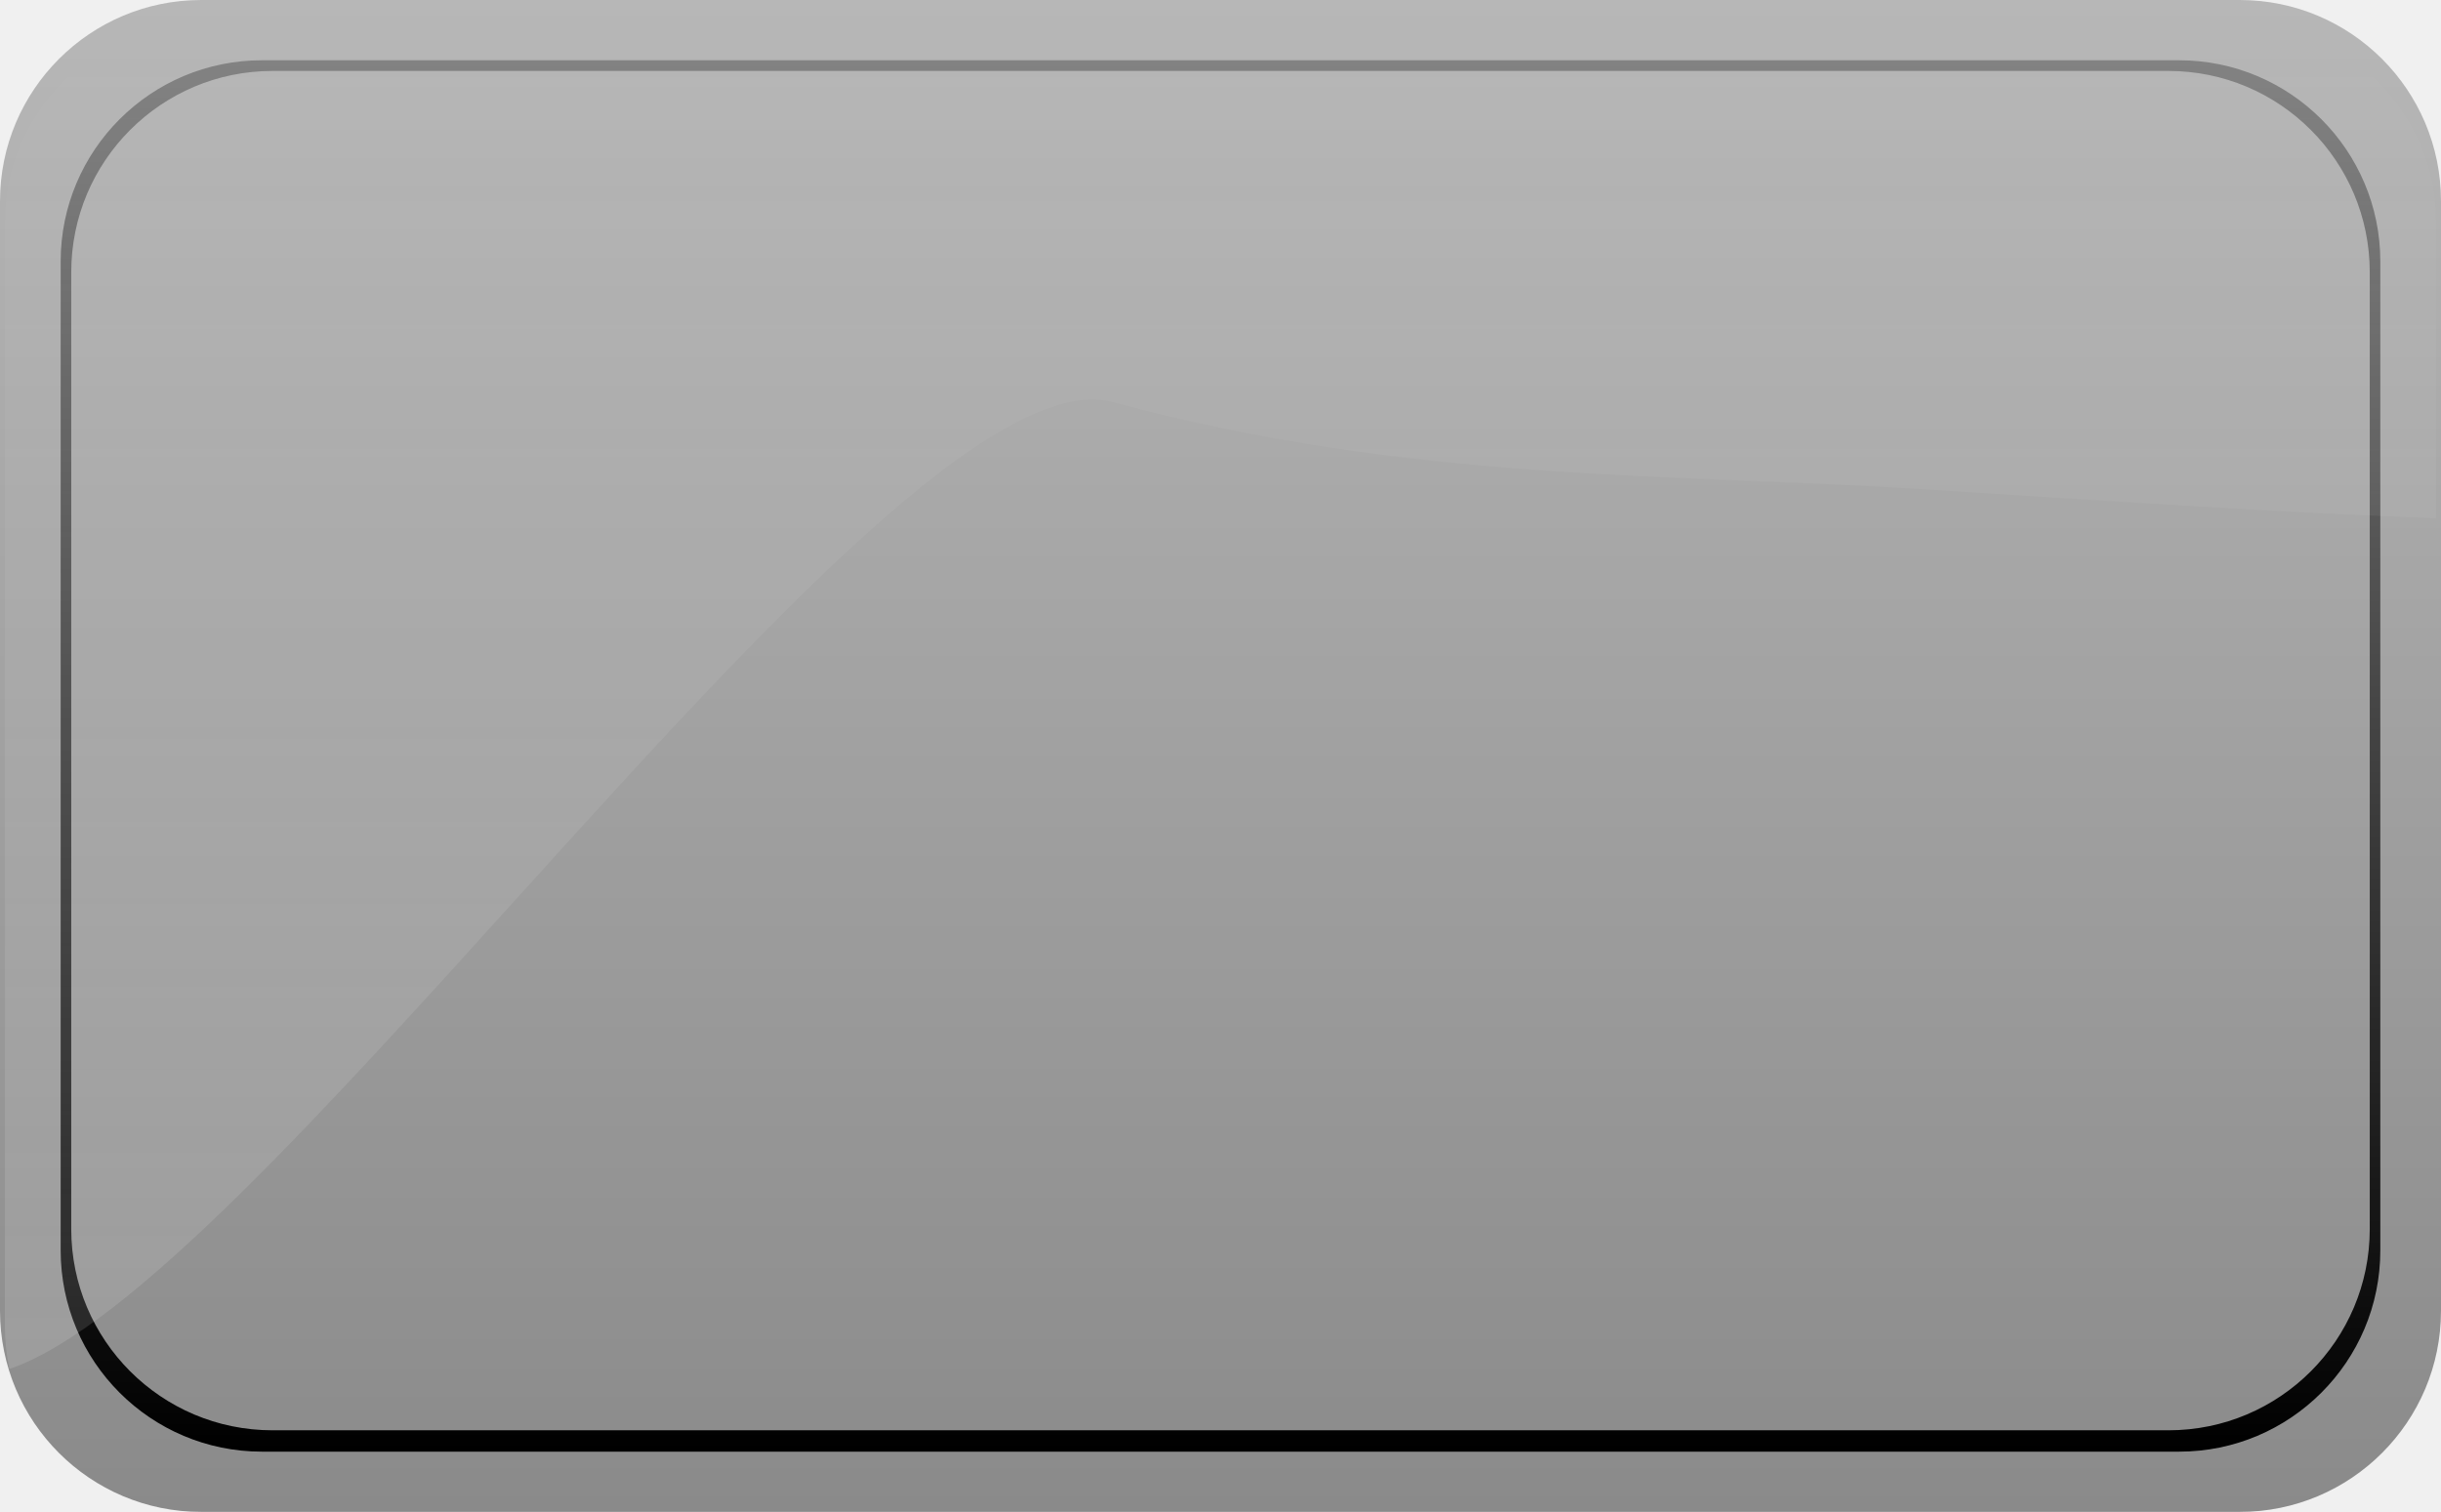
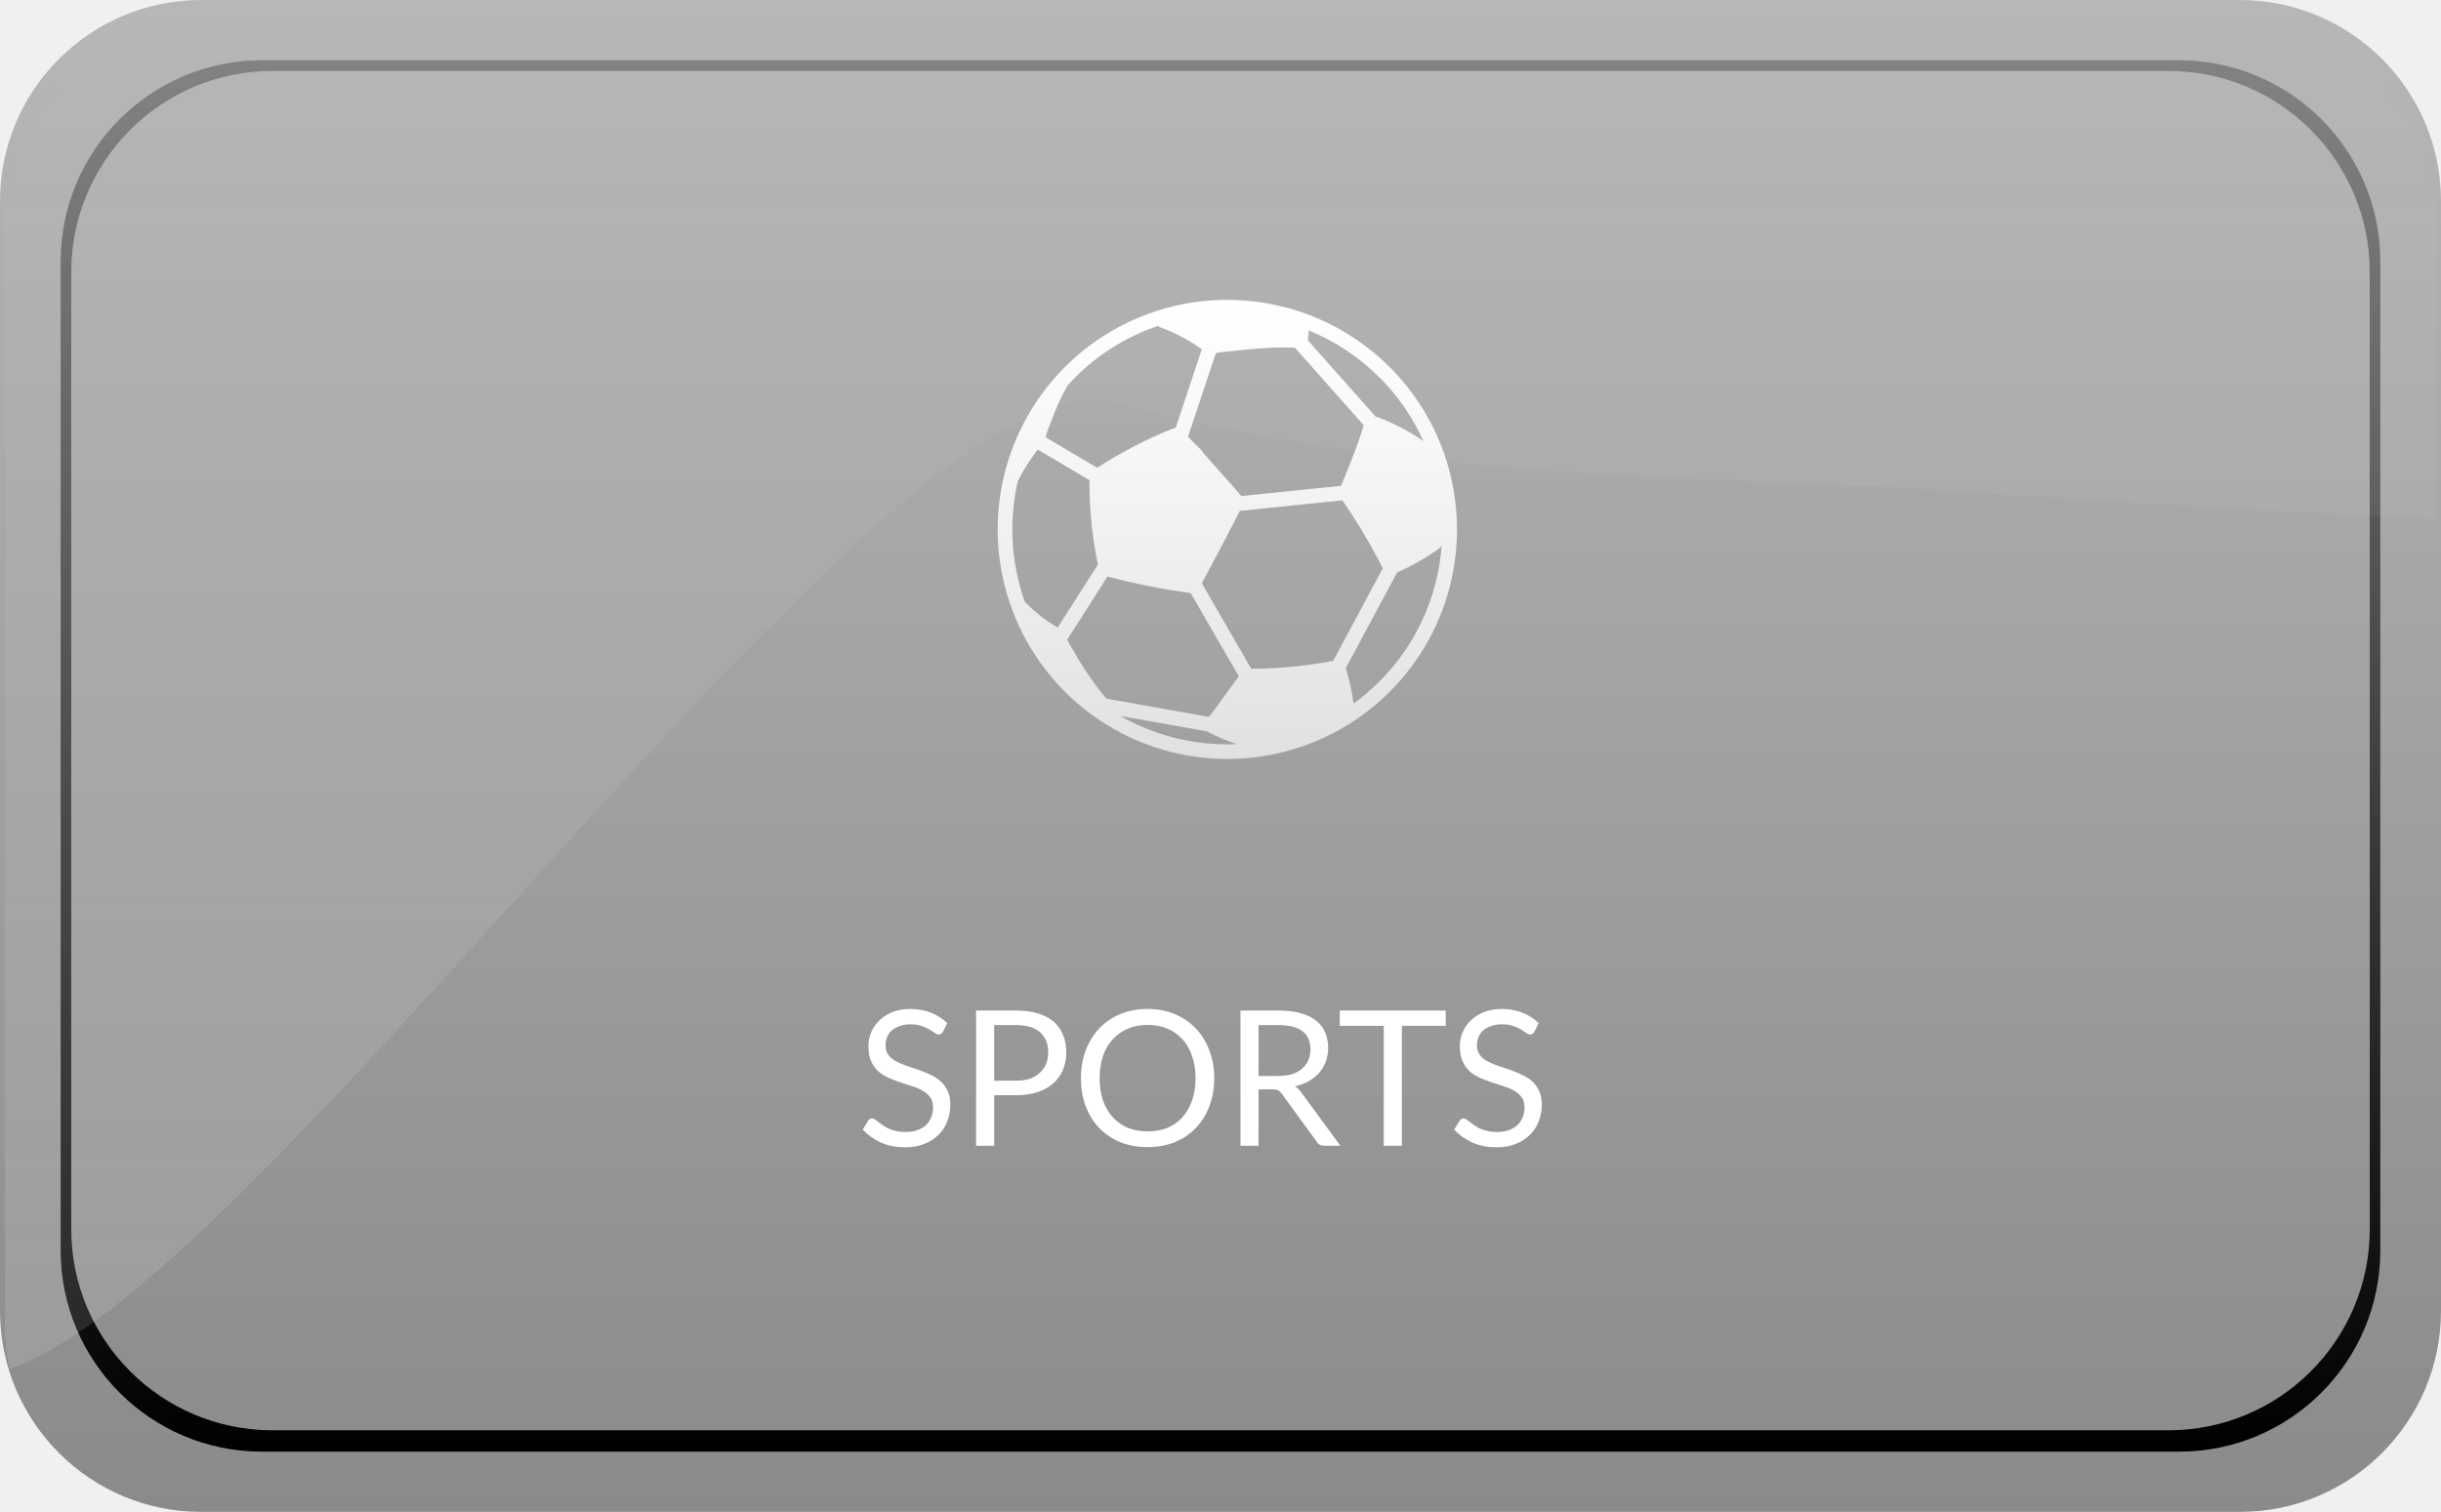
<svg xmlns="http://www.w3.org/2000/svg" width="194.026" height="120.212" viewBox="0 0 194.026 120.212">
  <defs>
-     <style>.a{fill:none;}.b{clip-path:url(#a);}.c{opacity:0.424;fill:url(#b);}.d{fill:url(#c);}.e{fill:url(#d);}</style>
-     <clipPath id="a">
-       <rect class="a" width="194.026" height="120.212" />
+     <clipPath id="clip-path">
+       <rect width="194.026" height="120.212" fill="none" />
    </clipPath>
-     <linearGradient id="b" x1="0.5" x2="0.5" y2="1" gradientUnits="objectBoundingBox">
+     <linearGradient id="linear-gradient" x1="0.5" x2="0.5" y2="1" gradientUnits="objectBoundingBox">
      <stop offset="0" stop-color="#6b6b6b" />
      <stop offset="1" />
    </linearGradient>
-     <linearGradient id="c" x1="0.5" x2="0.5" y2="1" gradientUnits="objectBoundingBox">
+     <linearGradient id="linear-gradient-2" x1="0.5" x2="0.5" y2="1" gradientUnits="objectBoundingBox">
      <stop offset="0" stop-color="#828282" />
      <stop offset="1" />
    </linearGradient>
-     <linearGradient id="d" x1="0.5" x2="0.5" y2="1" gradientUnits="objectBoundingBox">
+     <linearGradient id="linear-gradient-3" x1="0.5" x2="0.5" y2="1" gradientUnits="objectBoundingBox">
      <stop offset="0" stop-color="#fff" stop-opacity="0" />
      <stop offset="1" stop-color="#fff" stop-opacity="0.129" />
    </linearGradient>
+     <linearGradient id="linear-gradient-4" x1="0.5" x2="0.5" y2="1" gradientUnits="objectBoundingBox">
+       <stop offset="0" stop-color="#fff" />
+       <stop offset="1" stop-color="#fff" stop-opacity="0.678" />
+     </linearGradient>
  </defs>
-   <g class="b">
-     <path class="c" d="M16,0H178.026a16,16,0,0,1,16,16v88.212a16,16,0,0,1-16,16H16a16,16,0,0,1-16-16V16A16,16,0,0,1,16,0Z" />
-     <path class="d" d="M168.381,110.628H16a16,16,0,0,1-16-16V16A16,16,0,0,1,16,0H168.381a16,16,0,0,1,16,16V94.628a16,16,0,0,1-16,16ZM16.841.849a16,16,0,0,0-16,16V92.93a16,16,0,0,0,16,16h150.7a16,16,0,0,0,16-16V16.849a16,16,0,0,0-16-16Z" transform="translate(4.822 4.792)" />
-     <path class="e" d="M0,103.729V16A16,16,0,0,1,16,0H177.247a16,16,0,0,1,16,16V39.484c-12.108-.417-25.651-1.35-40.471-2.28-21.353-1.339-40.823-.544-64.713-6.945-9.255-2.48-28.026,18.058-46.6,38.6C25.61,86.376,9.9,103.9.362,107.127A16.067,16.067,0,0,1,0,103.729Z" transform="translate(0.39 1.715)" />
+   <g id="Sports" transform="translate(-377.449 -1265.903)">
+     <g id="Component_6" data-name="Component 6" transform="translate(377.449 1265.903)" clip-path="url(#clip-path)">
+       <g id="Group_1438" data-name="Group 1438">
+         <path id="Path_4059" data-name="Path 4059" d="M16,0H178.026a16,16,0,0,1,16,16v88.212a16,16,0,0,1-16,16H16a16,16,0,0,1-16-16V16A16,16,0,0,1,16,0Z" opacity="0.424" fill="url(#linear-gradient)" />
+         <path id="Subtraction_152" data-name="Subtraction 152" d="M168.381,110.628H16a16,16,0,0,1-16-16V16A16,16,0,0,1,16,0H168.381a16,16,0,0,1,16,16V94.628a16,16,0,0,1-16,16ZM16.841.849a16,16,0,0,0-16,16V92.93a16,16,0,0,0,16,16h150.7a16,16,0,0,0,16-16V16.849a16,16,0,0,0-16-16Z" transform="translate(4.822 4.792)" fill="url(#linear-gradient-2)" />
+         <path id="Intersection_1" data-name="Intersection 1" d="M0,103.729V16A16,16,0,0,1,16,0H177.247a16,16,0,0,1,16,16V39.484c-12.108-.417-25.651-1.35-40.471-2.28-21.353-1.339-40.823-.544-64.713-6.945-9.255-2.48-28.026,18.058-46.6,38.6C25.61,86.376,9.9,103.9.362,107.127A16.067,16.067,0,0,1,0,103.729Z" transform="translate(0.39 1.715)" fill="url(#linear-gradient-3)" />
+       </g>
+     </g>
+     <g id="Group_1528" data-name="Group 1528" transform="translate(0.287 4.412)">
+       <rect id="Rectangle_2317" data-name="Rectangle 2317" width="50" height="50" transform="translate(449.713 1278.588)" fill="none" />
+       <path id="Path_3647" class="sports" data-name="Path 3647" d="M11.4,1.336A18.255,18.255,0,1,0,31.152,31.181l.02-.021a18.238,18.238,0,0,0,.021-25.792l-.021-.021A18.279,18.279,0,0,0,11.4,1.336Zm-6.824,24.6A12.521,12.521,0,0,1,2.167,24a17.207,17.207,0,0,1-.555-9.587,15.392,15.392,0,0,1,1.169-1.937c.135-.191.261-.391.41-.574l4.119,2.438v.1a31.732,31.732,0,0,0,.662,6.582.042.042,0,0,0,.005.025L4.784,26.055A2.215,2.215,0,0,1,4.574,25.936Zm12.248,8.47a15.726,15.726,0,0,0,2.193.918,17.112,17.112,0,0,1-9.261-2.243l6.9,1.231C16.711,34.344,16.765,34.377,16.821,34.406ZM16.8,33.158,8.648,31.706A25.469,25.469,0,0,1,6.1,28.013c-.188-.333-.4-.657-.556-1L8.74,22c.071.018.149.036.239.06a52.923,52.923,0,0,0,6.073,1.211c.12.016.219.031.3.04l3.825,6.614q-1,1.4-2.021,2.779C17.043,32.866,16.919,33.013,16.8,33.158ZM30.353,30.34A16.983,16.983,0,0,1,28.295,32.1a15.637,15.637,0,0,0-.617-2.806l4.081-7.615a19.045,19.045,0,0,0,3.216-1.813,1.454,1.454,0,0,0,.328-.312,17.007,17.007,0,0,1-4.951,10.791Zm-.181-9.876q.228.434.452.879L26.684,28.7c-.023,0-.044.01-.067.013a35.917,35.917,0,0,1-6.446.62l-3.935-6.8q.918-1.7,1.821-3.421c.41-.775.81-1.554,1.211-2.334l8.143-.836a45.6,45.6,0,0,1,2.76,4.529Zm-1.651-8.723c-.387,1.02-.8,2.03-1.212,3.043l-7.932.815c-.1-.125-.193-.246-.3-.366q-1.4-1.591-2.821-3.172c.008-.011.017-.019.025-.028l-1.141-1.139,2.209-6.648a3.129,3.129,0,0,1,.46-.091c1.2-.122,2.4-.26,3.606-.328a17.747,17.747,0,0,1,2.23-.015l5.464,6.155C28.923,10.565,28.738,11.162,28.521,11.742Zm1.833-5.581a17.026,17.026,0,0,1,3.5,5.068,17.358,17.358,0,0,0-3.26-1.752c-.179-.074-.362-.139-.547-.2L24.667,3.217a7.219,7.219,0,0,0,.065-.789,17.015,17.015,0,0,1,5.621,3.737ZM12.791,2.11c.021.016.031.029.043.032a13.677,13.677,0,0,1,3.4,1.792l-2.063,6.213-.03.011c-.422.175-.853.328-1.268.52A36.432,36.432,0,0,0,7.92,13.352L3.849,10.943a1.22,1.22,0,0,1,.071-.371c.273-.728.543-1.461.851-2.175a16.289,16.289,0,0,1,.806-1.6c.194-.214.395-.426.6-.633a16.993,16.993,0,0,1,6.648-4.117Z" transform="translate(456.451 1285.332)" fill="url(#linear-gradient-4)" />
+     </g>
+     <text id="SPORTS-2" data-name="SPORTS" transform="translate(473.097 1357)" fill="#fff" font-size="15" font-family="Lato-Regular, Lato">
+       <tspan x="-27.574" y="0">SPORTS</tspan>
+     </text>
  </g>
</svg>
